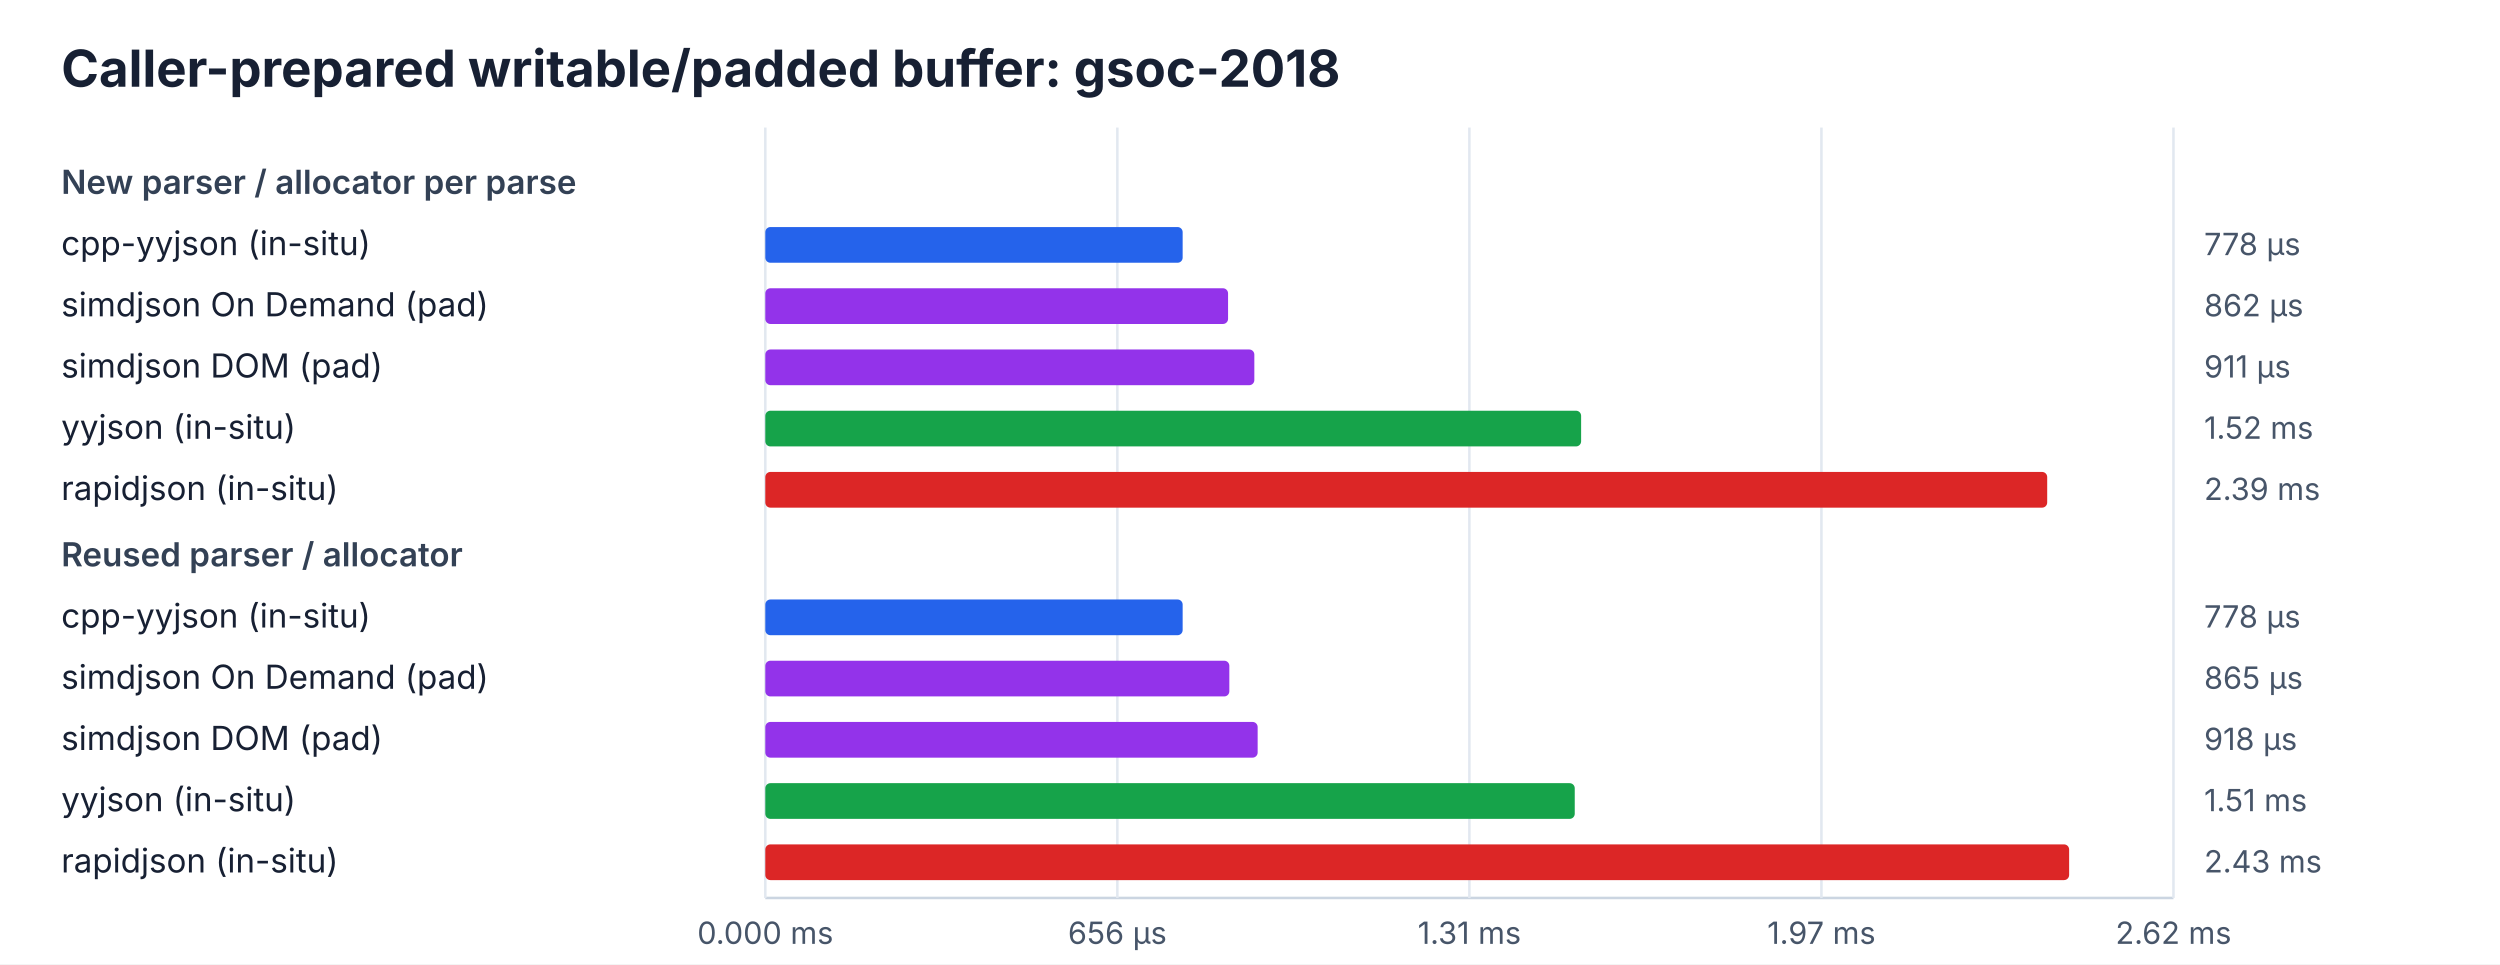
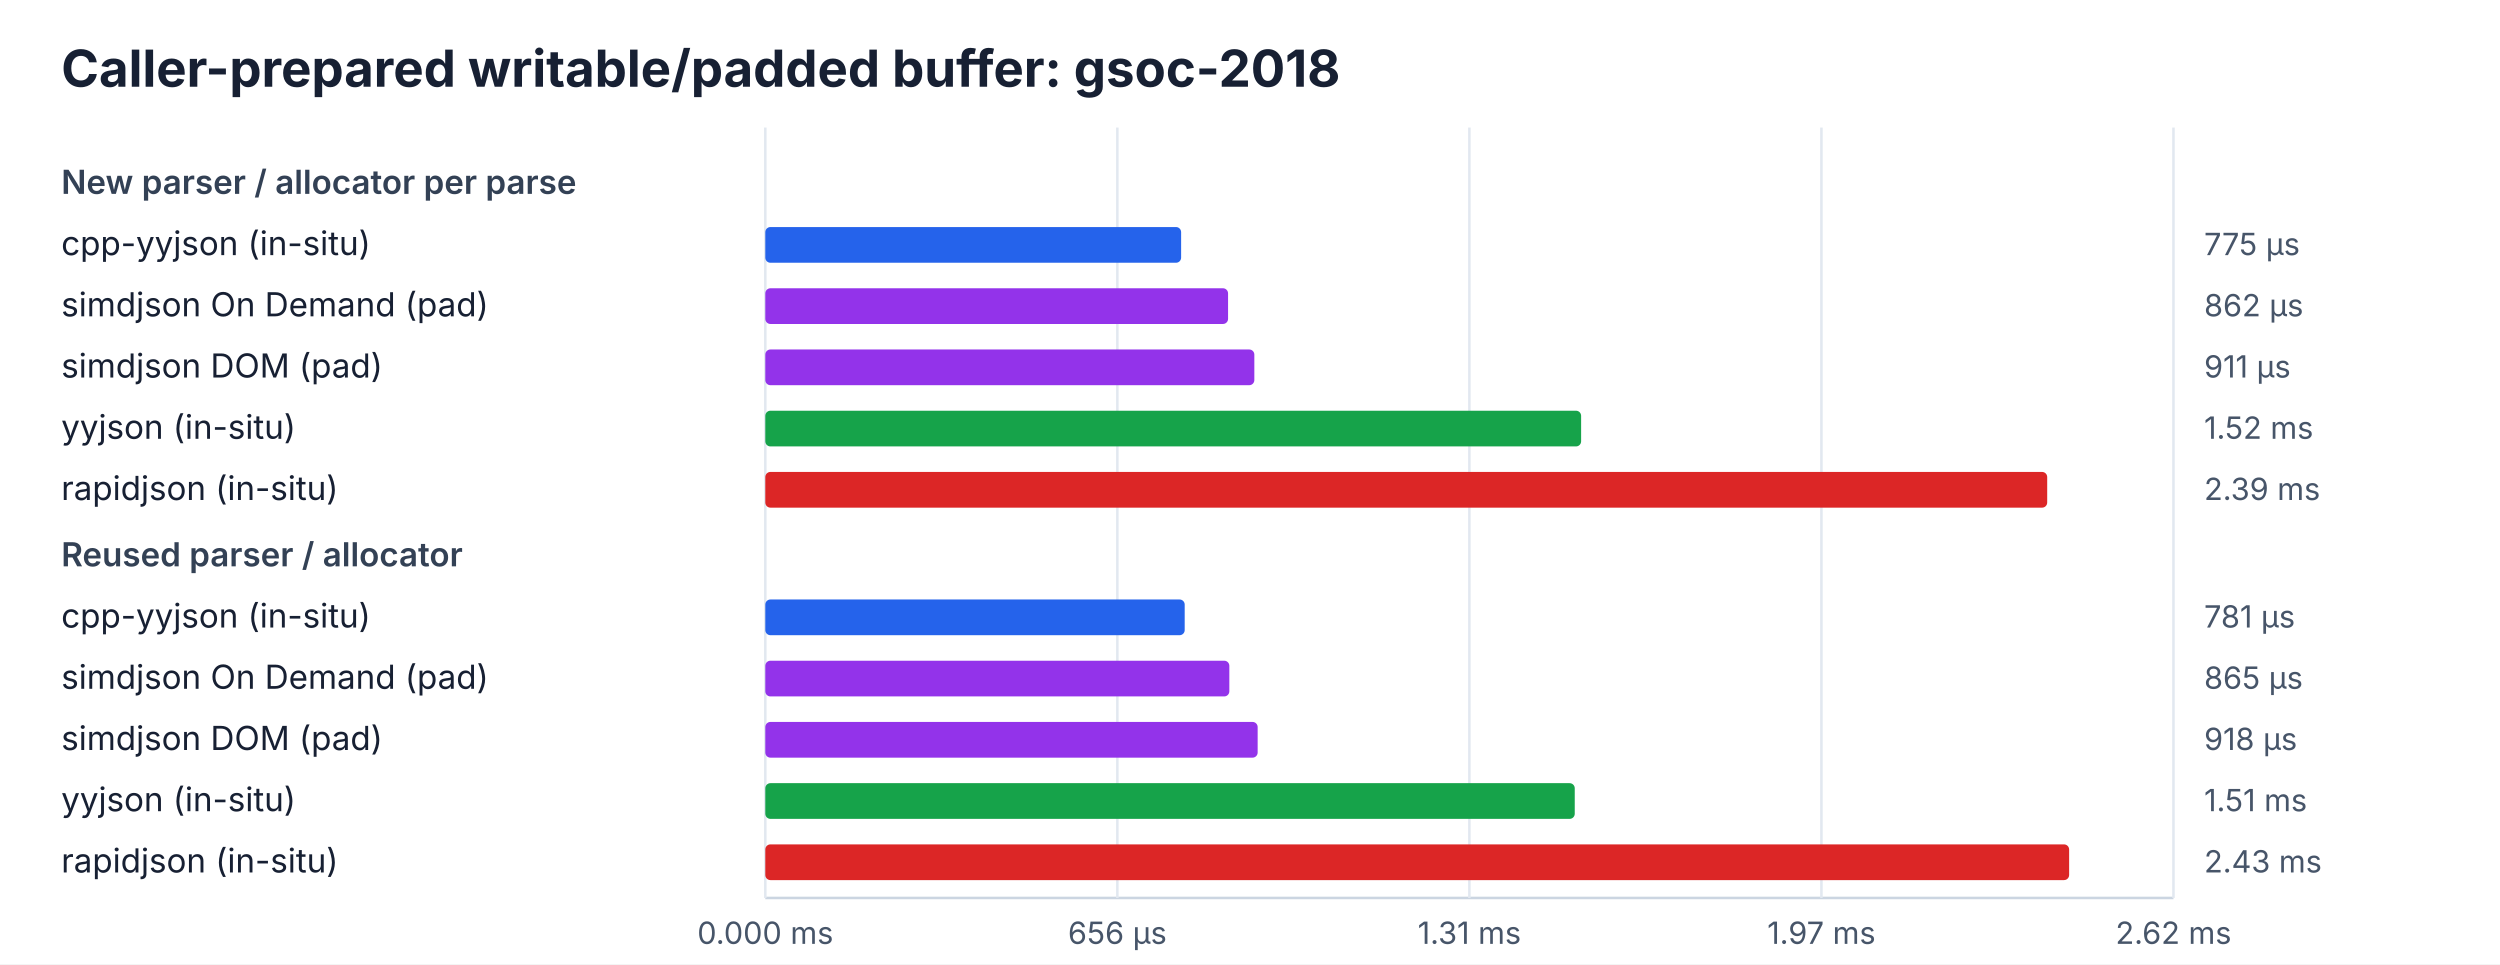
<svg xmlns="http://www.w3.org/2000/svg" width="980" height="378" viewBox="0 0 980 378">
  <rect width="100%" height="100%" fill="#ffffff" />
  <style>text{font-family:ui-sans-serif,system-ui,-apple-system,BlinkMacSystemFont,"Segoe UI",sans-serif;fill:#172033}.title{font-size:20px;font-weight:700}.heading{font-size:13px;font-weight:600;fill:#334155}.label{font-size:13px}.value{font-size:12px;fill:#475569}.axis{stroke:#cbd5e1;stroke-width:1}.grid{stroke:#e2e8f0;stroke-width:1}</style>
  <text x="24" y="34" class="title">Caller-prepared writable/padded buffer: gsoc-2018</text>
  <line x1="300" y1="352" x2="852" y2="352" class="axis" />
  <line x1="300.0" y1="50" x2="300.0" y2="352" class="grid" />
  <text x="300.0" y="370" class="value" text-anchor="middle">0.000 ms</text>
  <line x1="438.0" y1="50" x2="438.0" y2="352" class="grid" />
  <text x="438.0" y="370" class="value" text-anchor="middle">656 µs</text>
  <line x1="576.0" y1="50" x2="576.0" y2="352" class="grid" />
  <text x="576.0" y="370" class="value" text-anchor="middle">1.31 ms</text>
  <line x1="714.0" y1="50" x2="714.0" y2="352" class="grid" />
  <text x="714.0" y="370" class="value" text-anchor="middle">1.97 ms</text>
  <line x1="852.0" y1="50" x2="852.0" y2="352" class="grid" />
  <text x="852.0" y="370" class="value" text-anchor="middle">2.62 ms</text>
  <text x="24" y="76" class="heading">New parser / allocator per parse</text>
  <text x="24" y="100" class="label">cpp-yyjson (in-situ)</text>
-   <rect x="300" y="89" width="163.6" height="14" rx="2" fill="#2563eb" />
-   <text x="864" y="100" class="value">778 µs</text>
+   <rect x="300" y="89" width="163.0" height="14" rx="2" fill="#2563eb" />
+   <text x="864" y="100" class="value">775 µs</text>
  <text x="24" y="124" class="label">simdjson On Demand (pad)</text>
  <rect x="300" y="113" width="181.4" height="14" rx="2" fill="#9333ea" />
  <text x="864" y="124" class="value">862 µs</text>
  <text x="24" y="148" class="label">simdjson DOM (pad)</text>
  <rect x="300" y="137" width="191.7" height="14" rx="2" fill="#9333ea" />
  <text x="864" y="148" class="value">911 µs</text>
  <text x="24" y="172" class="label">yyjson (in-situ)</text>
  <rect x="300" y="161" width="319.8" height="14" rx="2" fill="#16a34a" />
  <text x="864" y="172" class="value">1.52 ms</text>
  <text x="24" y="196" class="label">rapidjson (in-situ)</text>
  <rect x="300" y="185" width="502.5" height="14" rx="2" fill="#dc2626" />
  <text x="864" y="196" class="value">2.39 ms</text>
  <text x="24" y="222" class="heading">Reused parser / allocator</text>
  <text x="24" y="246" class="label">cpp-yyjson (in-situ)</text>
-   <rect x="300" y="235" width="163.6" height="14" rx="2" fill="#2563eb" />
-   <text x="864" y="246" class="value">778 µs</text>
+   <rect x="300" y="235" width="164.4" height="14" rx="2" fill="#2563eb" />
+   <text x="864" y="246" class="value">781 µs</text>
  <text x="24" y="270" class="label">simdjson On Demand (pad)</text>
  <rect x="300" y="259" width="181.9" height="14" rx="2" fill="#9333ea" />
  <text x="864" y="270" class="value">865 µs</text>
  <text x="24" y="294" class="label">simdjson DOM (pad)</text>
  <rect x="300" y="283" width="193.0" height="14" rx="2" fill="#9333ea" />
  <text x="864" y="294" class="value">918 µs</text>
  <text x="24" y="318" class="label">yyjson (in-situ)</text>
  <rect x="300" y="307" width="317.3" height="14" rx="2" fill="#16a34a" />
  <text x="864" y="318" class="value">1.51 ms</text>
  <text x="24" y="342" class="label">rapidjson (in-situ)</text>
  <rect x="300" y="331" width="511.1" height="14" rx="2" fill="#dc2626" />
  <text x="864" y="342" class="value">2.43 ms</text>
</svg>
